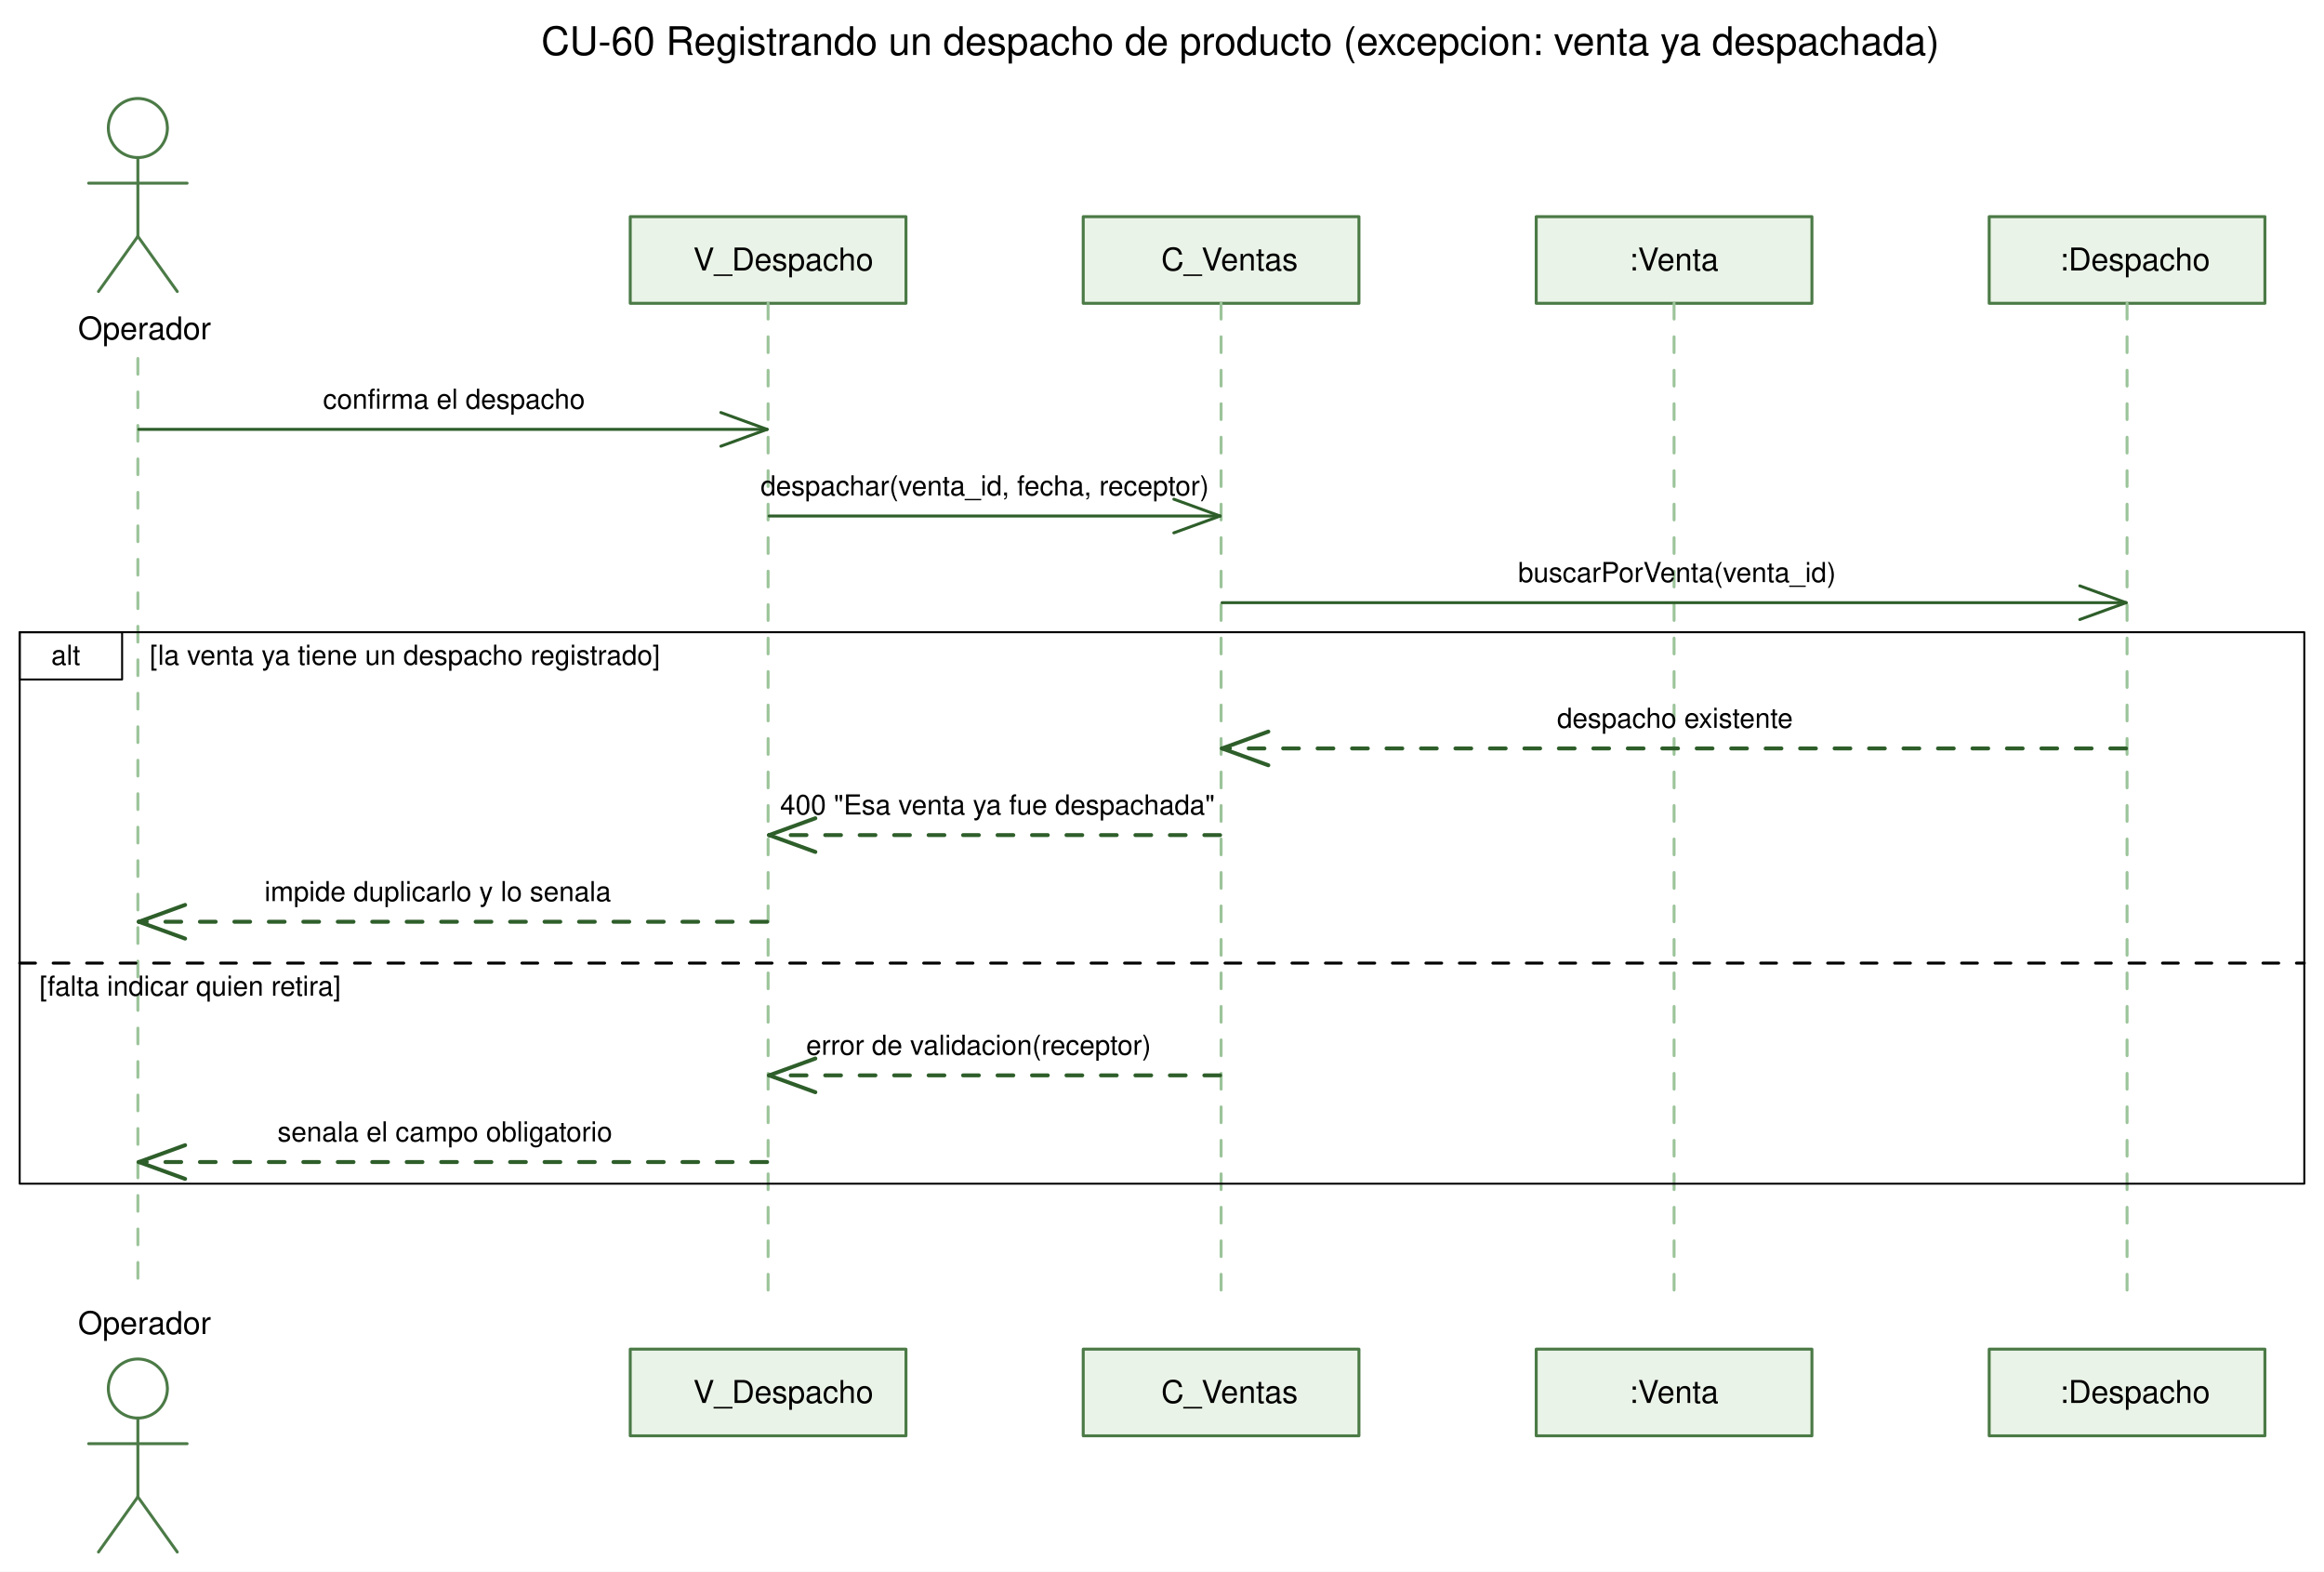
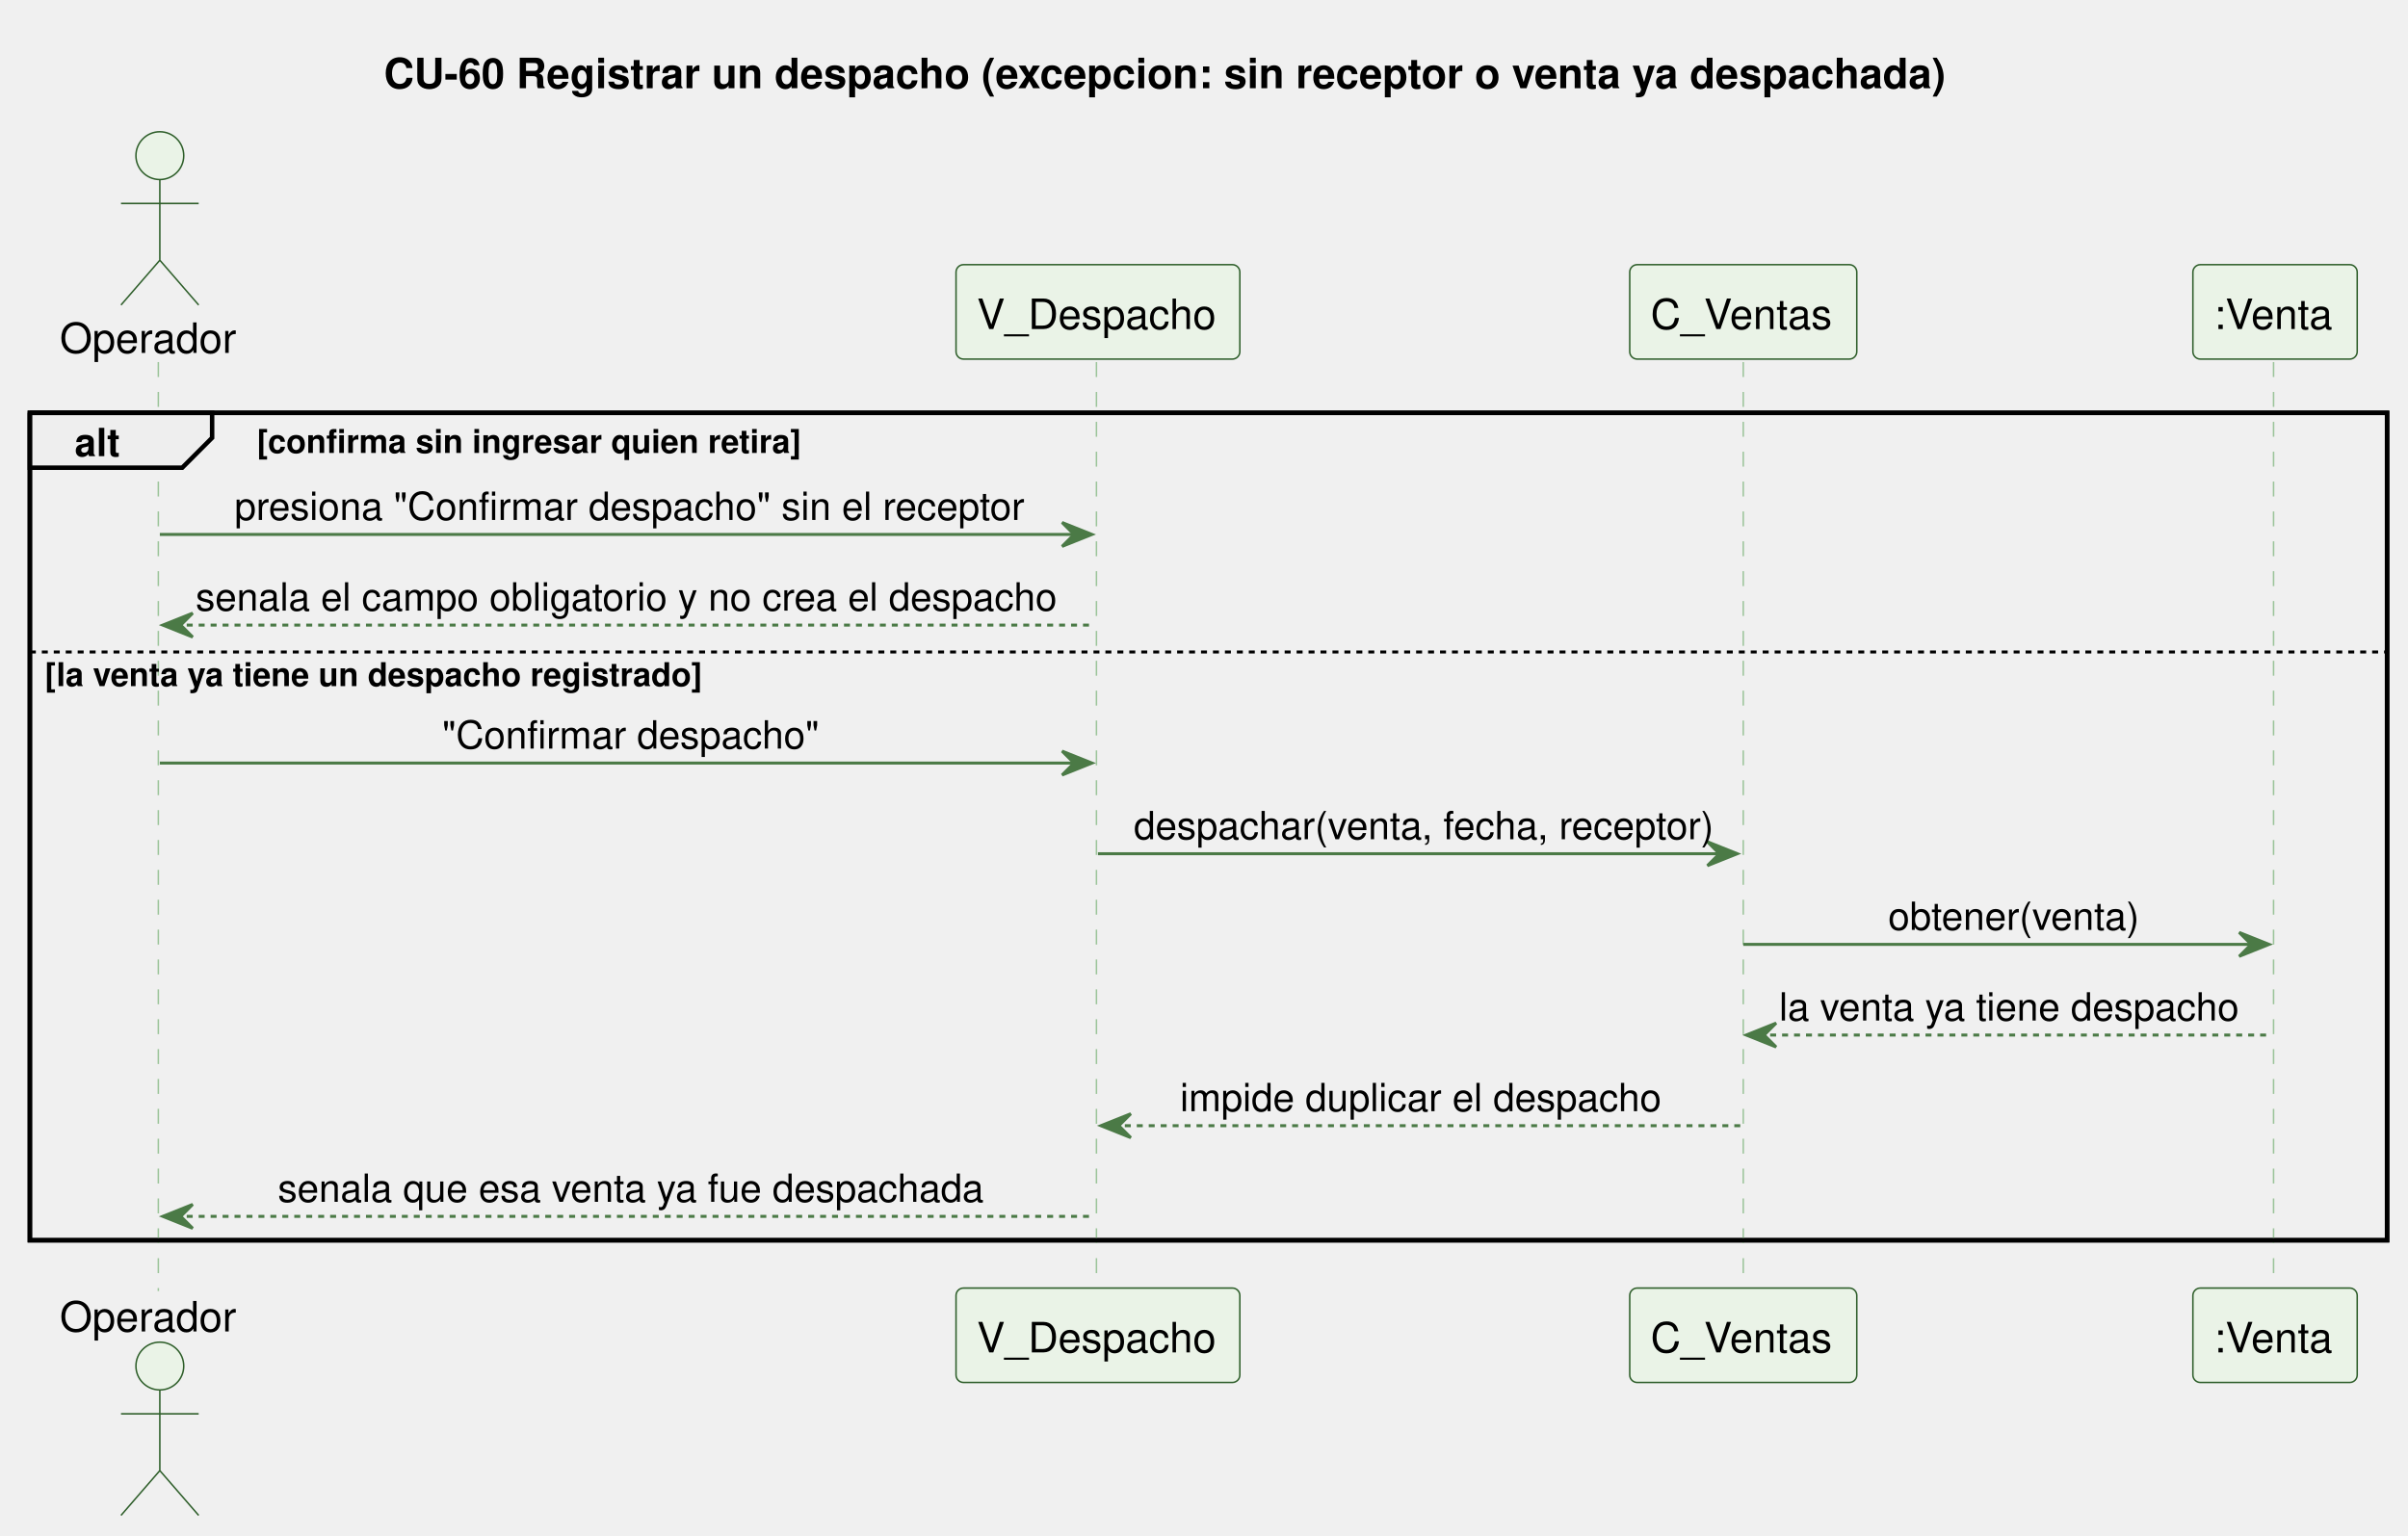
- <svg xmlns="http://www.w3.org/2000/svg" version="1.1" viewBox="0 0 1180 798" width="1180" height="798">
-   <defs>
-     <style class="style-fonts">
-       </style>
-   </defs>
-   <rect x="0" y="0" width="1180" height="798" fill="#ffffff" />
-   <g transform="translate(274.8 10) rotate(0 356.3379 12.5)">
-     <text x="0" y="17.9" font-family="Helvetica, Segoe UI Emoji" font-size="20px" fill="#000000" text-anchor="start" style="white-space: pre;" direction="ltr" dominant-baseline="alphabetic">CU-60 Registrando un despacho de producto (excepcion: venta ya despachada)</text>
-   </g>
-   <g stroke-linecap="round" transform="translate(55 50) rotate(0 15 15)">
-     <path d="M30 15 C30 15.87, 29.92 16.75, 29.77 17.6 C29.62 18.46, 29.39 19.31, 29.1 20.13 C28.8 20.95, 28.42 21.75, 27.99 22.5 C27.56 23.25, 27.05 23.98, 26.49 24.64 C25.93 25.31, 25.31 25.93, 24.64 26.49 C23.98 27.05, 23.25 27.56, 22.5 27.99 C21.75 28.42, 20.95 28.8, 20.13 29.1 C19.31 29.39, 18.46 29.62, 17.6 29.77 C16.75 29.92, 15.87 30, 15 30 C14.13 30, 13.25 29.92, 12.4 29.77 C11.54 29.62, 10.69 29.39, 9.87 29.1 C9.05 28.8, 8.25 28.42, 7.5 27.99 C6.75 27.56, 6.02 27.05, 5.36 26.49 C4.69 25.93, 4.07 25.31, 3.51 24.64 C2.95 23.98, 2.44 23.25, 2.01 22.5 C1.58 21.75, 1.2 20.95, 0.9 20.13 C0.61 19.31, 0.38 18.46, 0.23 17.6 C0.08 16.75, 0 15.87, 0 15 C0 14.13, 0.08 13.25, 0.23 12.4 C0.38 11.54, 0.61 10.69, 0.9 9.87 C1.2 9.05, 1.58 8.25, 2.01 7.5 C2.44 6.75, 2.95 6.02, 3.51 5.36 C4.07 4.69, 4.69 4.07, 5.36 3.51 C6.02 2.95, 6.75 2.44, 7.5 2.01 C8.25 1.58, 9.05 1.2, 9.87 0.9 C10.69 0.61, 11.54 0.38, 12.4 0.23 C13.25 0.08, 14.13 0, 15 0 C15.87 0, 16.75 0.08, 17.6 0.23 C18.46 0.38, 19.31 0.61, 20.13 0.9 C20.95 1.2, 21.75 1.58, 22.5 2.01 C23.25 2.44, 23.98 2.95, 24.64 3.51 C25.31 4.07, 25.93 4.69, 26.49 5.36 C27.05 6.02, 27.56 6.75, 27.99 7.5 C28.42 8.25, 28.8 9.05, 29.1 9.87 C29.39 10.69, 29.62 11.54, 29.77 12.4 C29.92 13.25, 29.96 14.57, 30 15 C30.04 15.43, 30.04 14.57, 30 15" stroke="#4B7A46" stroke-width="1.5" fill="none" />
-   </g>
-   <g stroke-linecap="round">
-     <g transform="translate(70 80) rotate(0 0.005 20)">
-       <path d="M0 0 C0 13.32, 0.01 26.63, 0.01 40 M0 0 C0 10.35, 0.01 20.71, 0.01 40" stroke="#4B7A46" stroke-width="1.5" fill="none" />
-     </g>
-   </g>
-   <mask />
-   <g stroke-linecap="round">
-     <g transform="translate(45 93) rotate(0 25 0)">
-       <path d="M0 0 C14.57 0, 29.13 0, 50 0 M0 0 C13.87 0, 27.74 0, 50 0" stroke="#4B7A46" stroke-width="1.5" fill="none" />
-     </g>
-   </g>
-   <mask />
-   <g stroke-linecap="round">
-     <g transform="translate(50 148) rotate(0 10 -14)">
-       <path d="M0 0 C4.29 -6.01, 8.58 -12.01, 20 -28 M0 0 C5.27 -7.38, 10.54 -14.76, 20 -28" stroke="#4B7A46" stroke-width="1.5" fill="none" />
-     </g>
-   </g>
-   <mask />
-   <g stroke-linecap="round">
-     <g transform="translate(70 120) rotate(0 10 14)">
-       <path d="M0 0 C4.96 6.95, 9.92 13.89, 20 28 M0 0 C4.3 6.02, 8.61 12.05, 20 28" stroke="#4B7A46" stroke-width="1.5" fill="none" />
-     </g>
-   </g>
-   <mask />
-   <g transform="translate(39.6 158) rotate(0 33.79688 10)">
-     <text x="0" y="14.32" font-family="Helvetica, Segoe UI Emoji" font-size="16px" fill="#000000" text-anchor="start" style="white-space: pre;" direction="ltr" dominant-baseline="alphabetic">Operador</text>
-   </g>
-   <g stroke-linecap="round" transform="translate(320 110) rotate(0 70 22)">
-     <path d="M0 0 L140 0 L140 44 L0 44" stroke="none" stroke-width="0" fill="#EAF3E7" />
-     <path d="M0 0 C47.09 0, 94.19 0, 140 0 M0 0 C46.35 0, 92.69 0, 140 0 M140 0 C140 14.45, 140 28.89, 140 44 M140 0 C140 12.08, 140 24.16, 140 44 M140 44 C92.8 44, 45.6 44, 0 44 M140 44 C109.93 44, 79.86 44, 0 44 M0 44 C0 29.74, 0 15.48, 0 0 M0 44 C0 30.31, 0 16.61, 0 0" stroke="#4B7A46" stroke-width="1.5" fill="none" />
-   </g>
-   <g transform="translate(352 123) rotate(0 45.80859 10)">
-     <text x="0" y="14.32" font-family="Helvetica, Segoe UI Emoji" font-size="16px" fill="#000000" text-anchor="start" style="white-space: pre;" direction="ltr" dominant-baseline="alphabetic">V_Despacho</text>
-   </g>
-   <g stroke-linecap="round" transform="translate(550 110) rotate(0 70 22)">
-     <path d="M0 0 L140 0 L140 44 L0 44" stroke="none" stroke-width="0" fill="#EAF3E7" />
-     <path d="M0 0 C40.4 0, 80.79 0, 140 0 M0 0 C50.45 0, 100.91 0, 140 0 M140 0 C140 16.5, 140 33.01, 140 44 M140 0 C140 17.05, 140 34.1, 140 44 M140 44 C86.15 44, 32.31 44, 0 44 M140 44 C109.06 44, 78.11 44, 0 44 M0 44 C0 32.47, 0 20.94, 0 0 M0 44 C0 32.44, 0 20.89, 0 0" stroke="#4B7A46" stroke-width="1.5" fill="none" />
-   </g>
-   <g transform="translate(589.6 123) rotate(0 34.69141 10)">
-     <text x="0" y="14.32" font-family="Helvetica, Segoe UI Emoji" font-size="16px" fill="#000000" text-anchor="start" style="white-space: pre;" direction="ltr" dominant-baseline="alphabetic">C_Ventas</text>
-   </g>
-   <g stroke-linecap="round" transform="translate(780 110) rotate(0 70 22)">
-     <path d="M0 0 L140 0 L140 44 L0 44" stroke="none" stroke-width="0" fill="#EAF3E7" />
-     <path d="M0 0 C53.38 0, 106.76 0, 140 0 M0 0 C51.57 0, 103.14 0, 140 0 M140 0 C140 12.71, 140 25.43, 140 44 M140 0 C140 16.51, 140 33.01, 140 44 M140 44 C93.54 44, 47.07 44, 0 44 M140 44 C102.55 44, 65.11 44, 0 44 M0 44 C0 30.57, 0 17.15, 0 0 M0 44 C0 26.5, 0 9, 0 0" stroke="#4B7A46" stroke-width="1.5" fill="none" />
-   </g>
-   <g transform="translate(827.2 123) rotate(0 22.6875 10)">
-     <text x="0" y="14.32" font-family="Helvetica, Segoe UI Emoji" font-size="16px" fill="#000000" text-anchor="start" style="white-space: pre;" direction="ltr" dominant-baseline="alphabetic">:Venta</text>
-   </g>
-   <g stroke-linecap="round" transform="translate(1010 110) rotate(0 70 22)">
-     <path d="M0 0 L140 0 L140 44 L0 44" stroke="none" stroke-width="0" fill="#EAF3E7" />
-     <path d="M0 0 C53.33 0, 106.65 0, 140 0 M0 0 C30.62 0, 61.23 0, 140 0 M140 0 C140 13.49, 140 26.98, 140 44 M140 0 C140 17.19, 140 34.38, 140 44 M140 44 C91.4 44, 42.79 44, 0 44 M140 44 C91 44, 42 44, 0 44 M0 44 C0 34.82, 0 25.64, 0 0 M0 44 C0 32.38, 0 20.75, 0 0" stroke="#4B7A46" stroke-width="1.5" fill="none" />
-   </g>
-   <g transform="translate(1045.8 123) rotate(0 38.24609 10)">
-     <text x="0" y="14.32" font-family="Helvetica, Segoe UI Emoji" font-size="16px" fill="#000000" text-anchor="start" style="white-space: pre;" direction="ltr" dominant-baseline="alphabetic">:Despacho</text>
-   </g>
-   <g stroke-linecap="round">
-     <g transform="translate(70 182) rotate(0 0.005 236.5)">
-       <path d="M0 0 C0 177.96, 0.01 355.92, 0.01 473" stroke="#9CC49A" stroke-width="1.5" fill="none" stroke-dasharray="8 9" />
-     </g>
-   </g>
-   <mask />
-   <g stroke-linecap="round">
-     <g transform="translate(390 154) rotate(0 0.005 250.5)">
-       <path d="M0 0 C0 127.91, 0.01 255.82, 0.01 501" stroke="#9CC49A" stroke-width="1.5" fill="none" stroke-dasharray="8 9" />
-     </g>
-   </g>
-   <mask />
-   <g stroke-linecap="round">
-     <g transform="translate(620 154) rotate(0 0.005 250.5)">
-       <path d="M0 0 C0 107.06, 0 214.11, 0.01 501" stroke="#9CC49A" stroke-width="1.5" fill="none" stroke-dasharray="8 9" />
-     </g>
-   </g>
-   <mask />
-   <g stroke-linecap="round">
-     <g transform="translate(850 154) rotate(0 0.005 250.5)">
-       <path d="M0 0 C0 166.95, 0.01 333.9, 0.01 501" stroke="#9CC49A" stroke-width="1.5" fill="none" stroke-dasharray="8 9" />
-     </g>
-   </g>
-   <mask />
-   <g stroke-linecap="round">
-     <g transform="translate(1080 154) rotate(0 0.005 250.5)">
-       <path d="M0 0 C0 119.04, 0 238.08, 0.01 501" stroke="#9CC49A" stroke-width="1.5" fill="none" stroke-dasharray="8 9" />
-     </g>
-   </g>
-   <mask />
-   <g transform="translate(164 195) rotate(0 66.5376 8.75)">
-     <text x="0" y="12.53" font-family="Helvetica, Segoe UI Emoji" font-size="14px" fill="#000000" text-anchor="start" style="white-space: pre;" direction="ltr" dominant-baseline="alphabetic">confirma el despacho</text>
-   </g>
-   <g stroke-linecap="round">
-     <g transform="translate(70.5 218) rotate(0 159.5 0)">
-       <path d="M0 0 C101.94 0, 203.89 0, 319 0 M0 0 C106.88 0, 213.77 0, 319 0" stroke="#2E5E2A" stroke-width="1.5" fill="none" />
-     </g>
-     <g transform="translate(70.5 218) rotate(0 159.5 0)">
-       <path d="M295.51 8.55 C303.02 5.82, 310.52 3.09, 319 0 M295.51 8.55 C303.38 5.69, 311.25 2.82, 319 0" stroke="#2E5E2A" stroke-width="1.5" fill="none" />
-     </g>
-     <g transform="translate(70.5 218) rotate(0 159.5 0)">
-       <path d="M295.51 -8.55 C303.02 -5.82, 310.52 -3.09, 319 0 M295.51 -8.55 C303.38 -5.69, 311.25 -2.82, 319 0" stroke="#2E5E2A" stroke-width="1.5" fill="none" />
-     </g>
-   </g>
-   <mask />
-   <g transform="translate(386.2 239) rotate(0 114.3994 8.75)">
-     <text x="0" y="12.53" font-family="Helvetica, Segoe UI Emoji" font-size="14px" fill="#000000" text-anchor="start" style="white-space: pre;" direction="ltr" dominant-baseline="alphabetic">despachar(venta_id, fecha, receptor)</text>
-   </g>
-   <g stroke-linecap="round">
-     <g transform="translate(390.5 262) rotate(0 114.5 0)">
-       <path d="M0 0 C68.91 0, 137.83 0, 229 0 M0 0 C68.95 0, 137.9 0, 229 0" stroke="#2E5E2A" stroke-width="1.5" fill="none" />
-     </g>
-     <g transform="translate(390.5 262) rotate(0 114.5 0)">
-       <path d="M205.51 8.55 C212.58 5.98, 219.65 3.4, 229 0 M205.51 8.55 C212.58 5.98, 219.65 3.4, 229 0" stroke="#2E5E2A" stroke-width="1.5" fill="none" />
-     </g>
-     <g transform="translate(390.5 262) rotate(0 114.5 0)">
-       <path d="M205.51 -8.55 C212.58 -5.98, 219.65 -3.4, 229 0 M205.51 -8.55 C212.58 -5.98, 219.65 -3.4, 229 0" stroke="#2E5E2A" stroke-width="1.5" fill="none" />
-     </g>
-   </g>
-   <mask />
-   <g transform="translate(770.8 283) rotate(0 80.9375 8.75)">
-     <text x="0" y="12.53" font-family="Helvetica, Segoe UI Emoji" font-size="14px" fill="#000000" text-anchor="start" style="white-space: pre;" direction="ltr" dominant-baseline="alphabetic">buscarPorVenta(venta_id)</text>
-   </g>
-   <g stroke-linecap="round">
-     <g transform="translate(620.5 306) rotate(0 229.5 0)">
-       <path d="M0 0 C101.24 0, 202.47 0, 459 0 M0 0 C145.7 0, 291.4 0, 459 0" stroke="#2E5E2A" stroke-width="1.5" fill="none" />
-     </g>
-     <g transform="translate(620.5 306) rotate(0 229.5 0)">
-       <path d="M435.51 8.55 C440.69 6.66, 445.87 4.78, 459 0 M435.51 8.55 C442.96 5.84, 450.42 3.12, 459 0" stroke="#2E5E2A" stroke-width="1.5" fill="none" />
-     </g>
-     <g transform="translate(620.5 306) rotate(0 229.5 0)">
-       <path d="M435.51 -8.55 C440.69 -6.66, 445.87 -4.78, 459 0 M435.51 -8.55 C442.96 -5.84, 450.42 -3.12, 459 0" stroke="#2E5E2A" stroke-width="1.5" fill="none" />
-     </g>
-   </g>
-   <mask />
-   <g stroke-linecap="round" transform="translate(10 321) rotate(0 580 140)">
-     <path d="M0 0 C286.21 0, 572.42 0, 1160 0 M0 0 C438.88 0, 877.75 0, 1160 0 M1160 0 C1160 69.16, 1160 138.31, 1160 280 M1160 0 C1160 99.25, 1160 198.5, 1160 280 M1160 280 C785.87 280, 411.74 280, 0 280 M1160 280 C772.65 280, 385.29 280, 0 280 M0 280 C0 180.96, 0 81.91, 0 0 M0 280 C0 214.32, 0 148.64, 0 0" stroke="#000000" stroke-width="1" fill="none" />
-   </g>
-   <g stroke-linecap="round" transform="translate(10 321) rotate(0 26 12)">
-     <path d="M0 0 C13.54 0, 27.08 0, 52 0 M0 0 C13.08 0, 26.16 0, 52 0 M52 0 C52 6.69, 52 13.37, 52 24 M52 0 C52 8.2, 52 16.4, 52 24 M52 24 C38.81 24, 25.63 24, 0 24 M52 24 C32.69 24, 13.37 24, 0 24 M0 24 C0 16.22, 0 8.43, 0 0 M0 24 C0 17.91, 0 11.82, 0 0" stroke="#000000" stroke-width="1" fill="none" />
-   </g>
-   <g transform="translate(26 325) rotate(0 7.393066 8.75)">
-     <text x="0" y="12.53" font-family="Helvetica, Segoe UI Emoji" font-size="14px" fill="#000000" text-anchor="start" style="white-space: pre;" direction="ltr" dominant-baseline="alphabetic">alt</text>
-   </g>
-   <g transform="translate(76 325) rotate(0 129.9751 8.75)">
-     <text x="0" y="12.53" font-family="Helvetica, Segoe UI Emoji" font-size="14px" fill="#000000" text-anchor="start" style="white-space: pre;" direction="ltr" dominant-baseline="alphabetic">[la venta ya tiene un despacho registrado]</text>
-   </g>
-   <g transform="translate(790.6 357) rotate(0 60.32031 8.75)">
-     <text x="0" y="12.53" font-family="Helvetica, Segoe UI Emoji" font-size="14px" fill="#000000" text-anchor="start" style="white-space: pre;" direction="ltr" dominant-baseline="alphabetic">despacho existente</text>
-   </g>
-   <g stroke-linecap="round">
-     <g transform="translate(1079.5 380) rotate(0 -229.5 0)">
-       <path d="M0 0 C-180.01 0, -360.02 0, -459 0" stroke="#2E5E2A" stroke-width="2" fill="none" stroke-dasharray="8 9.5" />
-     </g>
-     <g transform="translate(1079.5 380) rotate(0 -229.5 0)">
-       <path d="M-435.51 -8.55 C-444.72 -5.2, -453.93 -1.84, -459 0" stroke="#2E5E2A" stroke-width="2" fill="none" />
-     </g>
-     <g transform="translate(1079.5 380) rotate(0 -229.5 0)">
-       <path d="M-435.51 8.55 C-444.72 5.2, -453.93 1.84, -459 0" stroke="#2E5E2A" stroke-width="2" fill="none" />
-     </g>
-   </g>
-   <mask />
-   <g transform="translate(396.1 401) rotate(0 110.8276 8.75)">
-     <text x="0" y="12.53" font-family="Helvetica, Segoe UI Emoji" font-size="14px" fill="#000000" text-anchor="start" style="white-space: pre;" direction="ltr" dominant-baseline="alphabetic">400 "Esa venta ya fue despachada"</text>
-   </g>
-   <g stroke-linecap="round">
-     <g transform="translate(619.5 424) rotate(0 -114.5 0)">
-       <path d="M0 0 C-88.96 0, -177.91 0, -229 0" stroke="#2E5E2A" stroke-width="2" fill="none" stroke-dasharray="8 9.5" />
-     </g>
-     <g transform="translate(619.5 424) rotate(0 -114.5 0)">
-       <path d="M-205.51 -8.55 C-214.63 -5.23, -223.76 -1.91, -229 0" stroke="#2E5E2A" stroke-width="2" fill="none" />
-     </g>
-     <g transform="translate(619.5 424) rotate(0 -114.5 0)">
-       <path d="M-205.51 8.55 C-214.63 5.23, -223.76 1.91, -229 0" stroke="#2E5E2A" stroke-width="2" fill="none" />
-     </g>
-   </g>
-   <mask />
-   <g transform="translate(134.3 445) rotate(0 87.9375 8.75)">
-     <text x="0" y="12.53" font-family="Helvetica, Segoe UI Emoji" font-size="14px" fill="#000000" text-anchor="start" style="white-space: pre;" direction="ltr" dominant-baseline="alphabetic">impide duplicarlo y lo senala</text>
-   </g>
-   <g stroke-linecap="round">
-     <g transform="translate(389.5 468) rotate(0 -159.5 0)">
-       <path d="M0 0 C-83.26 0, -166.52 0, -319 0" stroke="#2E5E2A" stroke-width="2" fill="none" stroke-dasharray="8 9.5" />
-     </g>
-     <g transform="translate(389.5 468) rotate(0 -159.5 0)">
-       <path d="M-295.51 -8.55 C-301.64 -6.32, -307.77 -4.09, -319 0" stroke="#2E5E2A" stroke-width="2" fill="none" />
-     </g>
-     <g transform="translate(389.5 468) rotate(0 -159.5 0)">
-       <path d="M-295.51 8.55 C-301.64 6.32, -307.77 4.09, -319 0" stroke="#2E5E2A" stroke-width="2" fill="none" />
-     </g>
-   </g>
-   <mask />
-   <g stroke-linecap="round">
-     <g transform="translate(10 489) rotate(0 580 0)">
-       <path d="M0 0 C389.6 0, 779.19 0, 1160 0" stroke="#000000" stroke-width="1.5" fill="none" stroke-dasharray="8 9" />
-     </g>
-   </g>
-   <mask />
-   <g transform="translate(20 493) rotate(0 76.65137 8.75)">
-     <text x="0" y="12.53" font-family="Helvetica, Segoe UI Emoji" font-size="14px" fill="#000000" text-anchor="start" style="white-space: pre;" direction="ltr" dominant-baseline="alphabetic">[falta indicar quien retira]</text>
-   </g>
-   <g transform="translate(409.3 523) rotate(0 87.92725 8.75)">
-     <text x="0" y="12.53" font-family="Helvetica, Segoe UI Emoji" font-size="14px" fill="#000000" text-anchor="start" style="white-space: pre;" direction="ltr" dominant-baseline="alphabetic">error de validacion(receptor)</text>
-   </g>
-   <g stroke-linecap="round">
-     <g transform="translate(619.5 546) rotate(0 -114.5 0)">
-       <path d="M0 0 C-67.62 0, -135.25 0, -229 0" stroke="#2E5E2A" stroke-width="2" fill="none" stroke-dasharray="8 9.5" />
-     </g>
-     <g transform="translate(619.5 546) rotate(0 -114.5 0)">
-       <path d="M-205.51 -8.55 C-212.44 -6.03, -219.38 -3.5, -229 0" stroke="#2E5E2A" stroke-width="2" fill="none" />
-     </g>
-     <g transform="translate(619.5 546) rotate(0 -114.5 0)">
-       <path d="M-205.51 8.55 C-212.44 6.03, -219.38 3.5, -229 0" stroke="#2E5E2A" stroke-width="2" fill="none" />
-     </g>
-   </g>
-   <mask />
-   <g transform="translate(140.9 567) rotate(0 85.22021 8.75)">
-     <text x="0" y="12.53" font-family="Helvetica, Segoe UI Emoji" font-size="14px" fill="#000000" text-anchor="start" style="white-space: pre;" direction="ltr" dominant-baseline="alphabetic">senala el campo obligatorio</text>
-   </g>
-   <g stroke-linecap="round">
-     <g transform="translate(389.5 590) rotate(0 -159.5 0)">
-       <path d="M0 0 C-87.04 0, -174.07 0, -319 0" stroke="#2E5E2A" stroke-width="2" fill="none" stroke-dasharray="8 9.5" />
-     </g>
-     <g transform="translate(389.5 590) rotate(0 -159.5 0)">
-       <path d="M-295.51 -8.55 C-301.92 -6.22, -308.33 -3.88, -319 0" stroke="#2E5E2A" stroke-width="2" fill="none" />
-     </g>
-     <g transform="translate(389.5 590) rotate(0 -159.5 0)">
-       <path d="M-295.51 8.55 C-301.92 6.22, -308.33 3.88, -319 0" stroke="#2E5E2A" stroke-width="2" fill="none" />
-     </g>
-   </g>
-   <mask />
-   <g transform="translate(39.6 663) rotate(0 33.79688 10)">
-     <text x="0" y="14.32" font-family="Helvetica, Segoe UI Emoji" font-size="16px" fill="#000000" text-anchor="start" style="white-space: pre;" direction="ltr" dominant-baseline="alphabetic">Operador</text>
-   </g>
-   <g stroke-linecap="round" transform="translate(55 690) rotate(0 15 15)">
-     <path d="M30 15 C30 15.87, 29.92 16.75, 29.77 17.6 C29.62 18.46, 29.39 19.31, 29.1 20.13 C28.8 20.95, 28.42 21.75, 27.99 22.5 C27.56 23.25, 27.05 23.98, 26.49 24.64 C25.93 25.31, 25.31 25.93, 24.64 26.49 C23.98 27.05, 23.25 27.56, 22.5 27.99 C21.75 28.42, 20.95 28.8, 20.13 29.1 C19.31 29.39, 18.46 29.62, 17.6 29.77 C16.75 29.92, 15.87 30, 15 30 C14.13 30, 13.25 29.92, 12.4 29.77 C11.54 29.62, 10.69 29.39, 9.87 29.1 C9.05 28.8, 8.25 28.42, 7.5 27.99 C6.75 27.56, 6.02 27.05, 5.36 26.49 C4.69 25.93, 4.07 25.31, 3.51 24.64 C2.95 23.98, 2.44 23.25, 2.01 22.5 C1.58 21.75, 1.2 20.95, 0.9 20.13 C0.61 19.31, 0.38 18.46, 0.23 17.6 C0.08 16.75, 0 15.87, 0 15 C0 14.13, 0.08 13.25, 0.23 12.4 C0.38 11.54, 0.61 10.69, 0.9 9.87 C1.2 9.05, 1.58 8.25, 2.01 7.5 C2.44 6.75, 2.95 6.02, 3.51 5.36 C4.07 4.69, 4.69 4.07, 5.36 3.51 C6.02 2.95, 6.75 2.44, 7.5 2.01 C8.25 1.58, 9.05 1.2, 9.87 0.9 C10.69 0.61, 11.54 0.38, 12.4 0.23 C13.25 0.08, 14.13 0, 15 0 C15.87 0, 16.75 0.08, 17.6 0.23 C18.46 0.38, 19.31 0.61, 20.13 0.9 C20.95 1.2, 21.75 1.58, 22.5 2.01 C23.25 2.44, 23.98 2.95, 24.64 3.51 C25.31 4.07, 25.93 4.69, 26.49 5.36 C27.05 6.02, 27.56 6.75, 27.99 7.5 C28.42 8.25, 28.8 9.05, 29.1 9.87 C29.39 10.69, 29.62 11.54, 29.77 12.4 C29.92 13.25, 29.96 14.57, 30 15 C30.04 15.43, 30.04 14.57, 30 15" stroke="#4B7A46" stroke-width="1.5" fill="none" />
-   </g>
-   <g stroke-linecap="round">
-     <g transform="translate(70 720) rotate(0 0.005 20)">
-       <path d="M0 0 C0 11.82, 0.01 23.64, 0.01 40 M0 0 C0 11.65, 0.01 23.3, 0.01 40" stroke="#4B7A46" stroke-width="1.5" fill="none" />
-     </g>
-   </g>
-   <mask />
-   <g stroke-linecap="round">
-     <g transform="translate(45 733) rotate(0 25 0)">
-       <path d="M0 0 C16.87 0, 33.75 0, 50 0 M0 0 C10.23 0, 20.47 0, 50 0" stroke="#4B7A46" stroke-width="1.5" fill="none" />
-     </g>
-   </g>
-   <mask />
-   <g stroke-linecap="round">
-     <g transform="translate(50 788) rotate(0 10 -14)">
-       <path d="M0 0 C5.69 -7.97, 11.38 -15.93, 20 -28 M0 0 C5.39 -7.55, 10.78 -15.09, 20 -28" stroke="#4B7A46" stroke-width="1.5" fill="none" />
-     </g>
-   </g>
-   <mask />
-   <g stroke-linecap="round">
-     <g transform="translate(70 760) rotate(0 10 14)">
-       <path d="M0 0 C6.68 9.35, 13.35 18.69, 20 28 M0 0 C7.13 9.98, 14.26 19.96, 20 28" stroke="#4B7A46" stroke-width="1.5" fill="none" />
-     </g>
-   </g>
-   <mask />
-   <g stroke-linecap="round" transform="translate(320 685) rotate(0 70 22)">
-     <path d="M0 0 L140 0 L140 44 L0 44" stroke="none" stroke-width="0" fill="#EAF3E7" />
-     <path d="M0 0 C50.45 0, 100.9 0, 140 0 M0 0 C35.44 0, 70.87 0, 140 0 M140 0 C140 10.92, 140 21.84, 140 44 M140 0 C140 16.07, 140 32.14, 140 44 M140 44 C87.66 44, 35.33 44, 0 44 M140 44 C89.92 44, 39.84 44, 0 44 M0 44 C0 34.05, 0 24.11, 0 0 M0 44 C0 29.92, 0 15.84, 0 0" stroke="#4B7A46" stroke-width="1.5" fill="none" />
-   </g>
-   <g transform="translate(352 698) rotate(0 45.80859 10)">
-     <text x="0" y="14.32" font-family="Helvetica, Segoe UI Emoji" font-size="16px" fill="#000000" text-anchor="start" style="white-space: pre;" direction="ltr" dominant-baseline="alphabetic">V_Despacho</text>
-   </g>
-   <g stroke-linecap="round" transform="translate(550 685) rotate(0 70 22)">
-     <path d="M0 0 L140 0 L140 44 L0 44" stroke="none" stroke-width="0" fill="#EAF3E7" />
-     <path d="M0 0 C43.55 0, 87.11 0, 140 0 M0 0 C42.01 0, 84.02 0, 140 0 M140 0 C140 17.56, 140 35.13, 140 44 M140 0 C140 13.66, 140 27.33, 140 44 M140 44 C93.57 44, 47.14 44, 0 44 M140 44 C101.04 44, 62.08 44, 0 44 M0 44 C0 33.13, 0 22.26, 0 0 M0 44 C0 29.45, 0 14.91, 0 0" stroke="#4B7A46" stroke-width="1.5" fill="none" />
-   </g>
-   <g transform="translate(589.6 698) rotate(0 34.69141 10)">
-     <text x="0" y="14.32" font-family="Helvetica, Segoe UI Emoji" font-size="16px" fill="#000000" text-anchor="start" style="white-space: pre;" direction="ltr" dominant-baseline="alphabetic">C_Ventas</text>
-   </g>
-   <g stroke-linecap="round" transform="translate(780 685) rotate(0 70 22)">
-     <path d="M0 0 L140 0 L140 44 L0 44" stroke="none" stroke-width="0" fill="#EAF3E7" />
-     <path d="M0 0 C37.78 0, 75.56 0, 140 0 M0 0 C42.6 0, 85.21 0, 140 0 M140 0 C140 15.94, 140 31.88, 140 44 M140 0 C140 10.47, 140 20.94, 140 44 M140 44 C94.35 44, 48.7 44, 0 44 M140 44 C97.6 44, 55.19 44, 0 44 M0 44 C0 31.8, 0 19.6, 0 0 M0 44 C0 29.85, 0 15.71, 0 0" stroke="#4B7A46" stroke-width="1.5" fill="none" />
-   </g>
-   <g transform="translate(827.2 698) rotate(0 22.6875 10)">
-     <text x="0" y="14.32" font-family="Helvetica, Segoe UI Emoji" font-size="16px" fill="#000000" text-anchor="start" style="white-space: pre;" direction="ltr" dominant-baseline="alphabetic">:Venta</text>
-   </g>
-   <g stroke-linecap="round" transform="translate(1010 685) rotate(0 70 22)">
-     <path d="M0 0 L140 0 L140 44 L0 44" stroke="none" stroke-width="0" fill="#EAF3E7" />
-     <path d="M0 0 C50.82 0, 101.63 0, 140 0 M0 0 C46.7 0, 93.39 0, 140 0 M140 0 C140 13.68, 140 27.36, 140 44 M140 0 C140 11.37, 140 22.75, 140 44 M140 44 C92.81 44, 45.62 44, 0 44 M140 44 C84.72 44, 29.44 44, 0 44 M0 44 C0 28.94, 0 13.89, 0 0 M0 44 C0 26.82, 0 9.63, 0 0" stroke="#4B7A46" stroke-width="1.5" fill="none" />
-   </g>
-   <g transform="translate(1045.8 698) rotate(0 38.24609 10)">
-     <text x="0" y="14.32" font-family="Helvetica, Segoe UI Emoji" font-size="16px" fill="#000000" text-anchor="start" style="white-space: pre;" direction="ltr" dominant-baseline="alphabetic">:Despacho</text>
+ <svg xmlns="http://www.w3.org/2000/svg" contentStyleType="text/css" height="514px" preserveAspectRatio="none" style="width:806px;height:514px;background:#FFFFFF;" version="1.1" viewBox="0 0 806 514" width="806px" zoomAndPan="magnify">
+   <defs />
+   <g>
+     <text fill="#000000" font-family="Helvetica" font-size="14" font-weight="bold" lengthAdjust="spacing" textLength="551" x="128.5" y="29.533">CU-60 Registrar un despacho (excepcion: sin receptor o venta ya despachada)</text>
+     <rect fill="none" height="277" style="stroke:#000000;stroke-width:1.5;" width="789" x="10" y="138.219" />
+     <line style="stroke:#9CC49A;stroke-width:0.5;stroke-dasharray:5.0,5.0;" x1="53" x2="53" y1="121.219" y2="432.219" />
+     <line style="stroke:#9CC49A;stroke-width:0.5;stroke-dasharray:5.0,5.0;" x1="367" x2="367" y1="121.219" y2="432.219" />
+     <line style="stroke:#9CC49A;stroke-width:0.5;stroke-dasharray:5.0,5.0;" x1="583.5" x2="583.5" y1="121.219" y2="432.219" />
+     <line style="stroke:#9CC49A;stroke-width:0.5;stroke-dasharray:5.0,5.0;" x1="761" x2="761" y1="121.219" y2="432.219" />
+     <text fill="#000000" font-family="Helvetica" font-size="14" lengthAdjust="spacing" textLength="61" x="20" y="118.143">Operador</text>
+     <ellipse cx="53.5" cy="52.109" fill="#EAF3E7" rx="8" ry="8" style="stroke:#2E5E2A;stroke-width:0.5;" />
+     <path d="M53.5,60.109 L53.5,87.109 M40.5,68.109 L66.5,68.109 M53.5,87.109 L40.5,102.109 M53.5,87.109 L66.5,102.109 " fill="none" style="stroke:#2E5E2A;stroke-width:0.5;" />
+     <text fill="#000000" font-family="Helvetica" font-size="14" lengthAdjust="spacing" textLength="61" x="20" y="445.752">Operador</text>
+     <ellipse cx="53.5" cy="457.328" fill="#EAF3E7" rx="8" ry="8" style="stroke:#2E5E2A;stroke-width:0.5;" />
+     <path d="M53.5,465.328 L53.5,492.328 M40.5,473.328 L66.5,473.328 M53.5,492.328 L40.5,507.328 M53.5,492.328 L66.5,507.328 " fill="none" style="stroke:#2E5E2A;stroke-width:0.5;" />
+     <rect fill="#EAF3E7" height="31.609" rx="2.5" ry="2.5" style="stroke:#2E5E2A;stroke-width:0.5;" width="95" x="320" y="88.609" />
+     <text fill="#000000" font-family="Helvetica" font-size="14" lengthAdjust="spacing" textLength="81" x="327" y="110.143">V_Despacho</text>
+     <rect fill="#EAF3E7" height="31.609" rx="2.5" ry="2.5" style="stroke:#2E5E2A;stroke-width:0.5;" width="95" x="320" y="431.219" />
+     <text fill="#000000" font-family="Helvetica" font-size="14" lengthAdjust="spacing" textLength="81" x="327" y="452.752">V_Despacho</text>
+     <rect fill="#EAF3E7" height="31.609" rx="2.5" ry="2.5" style="stroke:#2E5E2A;stroke-width:0.5;" width="76" x="545.5" y="88.609" />
+     <text fill="#000000" font-family="Helvetica" font-size="14" lengthAdjust="spacing" textLength="62" x="552.5" y="110.143">C_Ventas</text>
+     <rect fill="#EAF3E7" height="31.609" rx="2.5" ry="2.5" style="stroke:#2E5E2A;stroke-width:0.5;" width="76" x="545.5" y="431.219" />
+     <text fill="#000000" font-family="Helvetica" font-size="14" lengthAdjust="spacing" textLength="62" x="552.5" y="452.752">C_Ventas</text>
+     <rect fill="#EAF3E7" height="31.609" rx="2.5" ry="2.5" style="stroke:#2E5E2A;stroke-width:0.5;" width="55" x="734" y="88.609" />
+     <text fill="#000000" font-family="Helvetica" font-size="14" lengthAdjust="spacing" textLength="41" x="741" y="110.143">:Venta</text>
+     <rect fill="#EAF3E7" height="31.609" rx="2.5" ry="2.5" style="stroke:#2E5E2A;stroke-width:0.5;" width="55" x="734" y="431.219" />
+     <text fill="#000000" font-family="Helvetica" font-size="14" lengthAdjust="spacing" textLength="41" x="741" y="452.752">:Venta</text>
+     <path d="M10,138.219 L71,138.219 L71,146.57 L61,156.57 L10,156.57 L10,138.219 " fill="#EEEEEE" style="stroke:#000000;stroke-width:1.5;" />
+     <rect fill="none" height="277" style="stroke:#000000;stroke-width:1.5;" width="789" x="10" y="138.219" />
+     <text fill="#000000" font-family="Helvetica" font-size="13" font-weight="bold" lengthAdjust="spacing" textLength="16" x="25" y="152.714">alt</text>
+     <text fill="#000000" font-family="Helvetica" font-size="11" font-weight="bold" lengthAdjust="spacing" textLength="194" x="86" y="151.638">[confirma sin ingresar quien retira]</text>
+     <polygon fill="#4B7A46" points="355.5,174.922,365.5,178.922,355.5,182.922,359.5,178.922" style="stroke:#4B7A46;stroke-width:1.0;" />
+     <line style="stroke:#4B7A46;stroke-width:1.0;" x1="53.5" x2="361.5" y1="178.922" y2="178.922" />
+     <text fill="#000000" font-family="Helvetica" font-size="13" lengthAdjust="spacing" textLength="264" x="78.5" y="174.065">presiona "Confirmar despacho" sin el receptor</text>
+     <polygon fill="#4B7A46" points="64.5,205.273,54.5,209.273,64.5,213.273,60.5,209.273" style="stroke:#4B7A46;stroke-width:1.0;" />
+     <line style="stroke:#4B7A46;stroke-width:1.0;stroke-dasharray:2.0,2.0;" x1="58.5" x2="366.5" y1="209.273" y2="209.273" />
+     <text fill="#000000" font-family="Helvetica" font-size="13" lengthAdjust="spacing" textLength="290" x="65.5" y="204.417">senala el campo obligatorio y no crea el despacho</text>
+     <line style="stroke:#000000;stroke-width:1.0;stroke-dasharray:2.0,2.0;" x1="10" x2="799" y1="218.273" y2="218.273" />
+     <text fill="#000000" font-family="Helvetica" font-size="11" font-weight="bold" lengthAdjust="spacing" textLength="231" x="15" y="229.692">[la venta ya tiene un despacho registrado]</text>
+     <polygon fill="#4B7A46" points="355.5,251.461,365.5,255.461,355.5,259.461,359.5,255.461" style="stroke:#4B7A46;stroke-width:1.0;" />
+     <line style="stroke:#4B7A46;stroke-width:1.0;" x1="53.5" x2="361.5" y1="255.461" y2="255.461" />
+     <text fill="#000000" font-family="Helvetica" font-size="13" lengthAdjust="spacing" textLength="125" x="148" y="250.605">"Confirmar despacho"</text>
+     <polygon fill="#4B7A46" points="571.5,281.812,581.5,285.812,571.5,289.812,575.5,285.812" style="stroke:#4B7A46;stroke-width:1.0;" />
+     <line style="stroke:#4B7A46;stroke-width:1.0;" x1="367.5" x2="577.5" y1="285.812" y2="285.812" />
+     <text fill="#000000" font-family="Helvetica" font-size="13" lengthAdjust="spacing" textLength="192" x="379.5" y="280.956">despachar(venta, fecha, receptor)</text>
+     <polygon fill="#4B7A46" points="749.5,312.164,759.5,316.164,749.5,320.164,753.5,316.164" style="stroke:#4B7A46;stroke-width:1.0;" />
+     <line style="stroke:#4B7A46;stroke-width:1.0;" x1="583.5" x2="755.5" y1="316.164" y2="316.164" />
+     <text fill="#000000" font-family="Helvetica" font-size="13" lengthAdjust="spacing" textLength="81" x="632" y="311.308">obtener(venta)</text>
+     <polygon fill="#4B7A46" points="594.5,342.516,584.5,346.516,594.5,350.516,590.5,346.516" style="stroke:#4B7A46;stroke-width:1.0;" />
+     <line style="stroke:#4B7A46;stroke-width:1.0;stroke-dasharray:2.0,2.0;" x1="588.5" x2="760.5" y1="346.516" y2="346.516" />
+     <text fill="#000000" font-family="Helvetica" font-size="13" lengthAdjust="spacing" textLength="154" x="595.5" y="341.659">la venta ya tiene despacho</text>
+     <polygon fill="#4B7A46" points="378.5,372.867,368.5,376.867,378.5,380.867,374.5,376.867" style="stroke:#4B7A46;stroke-width:1.0;" />
+     <line style="stroke:#4B7A46;stroke-width:1.0;stroke-dasharray:2.0,2.0;" x1="372.5" x2="582.5" y1="376.867" y2="376.867" />
+     <text fill="#000000" font-family="Helvetica" font-size="13" lengthAdjust="spacing" textLength="161" x="395" y="372.011">impide duplicar el despacho</text>
+     <polygon fill="#4B7A46" points="64.5,403.219,54.5,407.219,64.5,411.219,60.5,407.219" style="stroke:#4B7A46;stroke-width:1.0;" />
+     <line style="stroke:#4B7A46;stroke-width:1.0;stroke-dasharray:2.0,2.0;" x1="58.5" x2="366.5" y1="407.219" y2="407.219" />
+     <text fill="#000000" font-family="Helvetica" font-size="13" lengthAdjust="spacing" textLength="235" x="93" y="402.362">senala que esa venta ya fue despachada</text>
  </g>
</svg>
